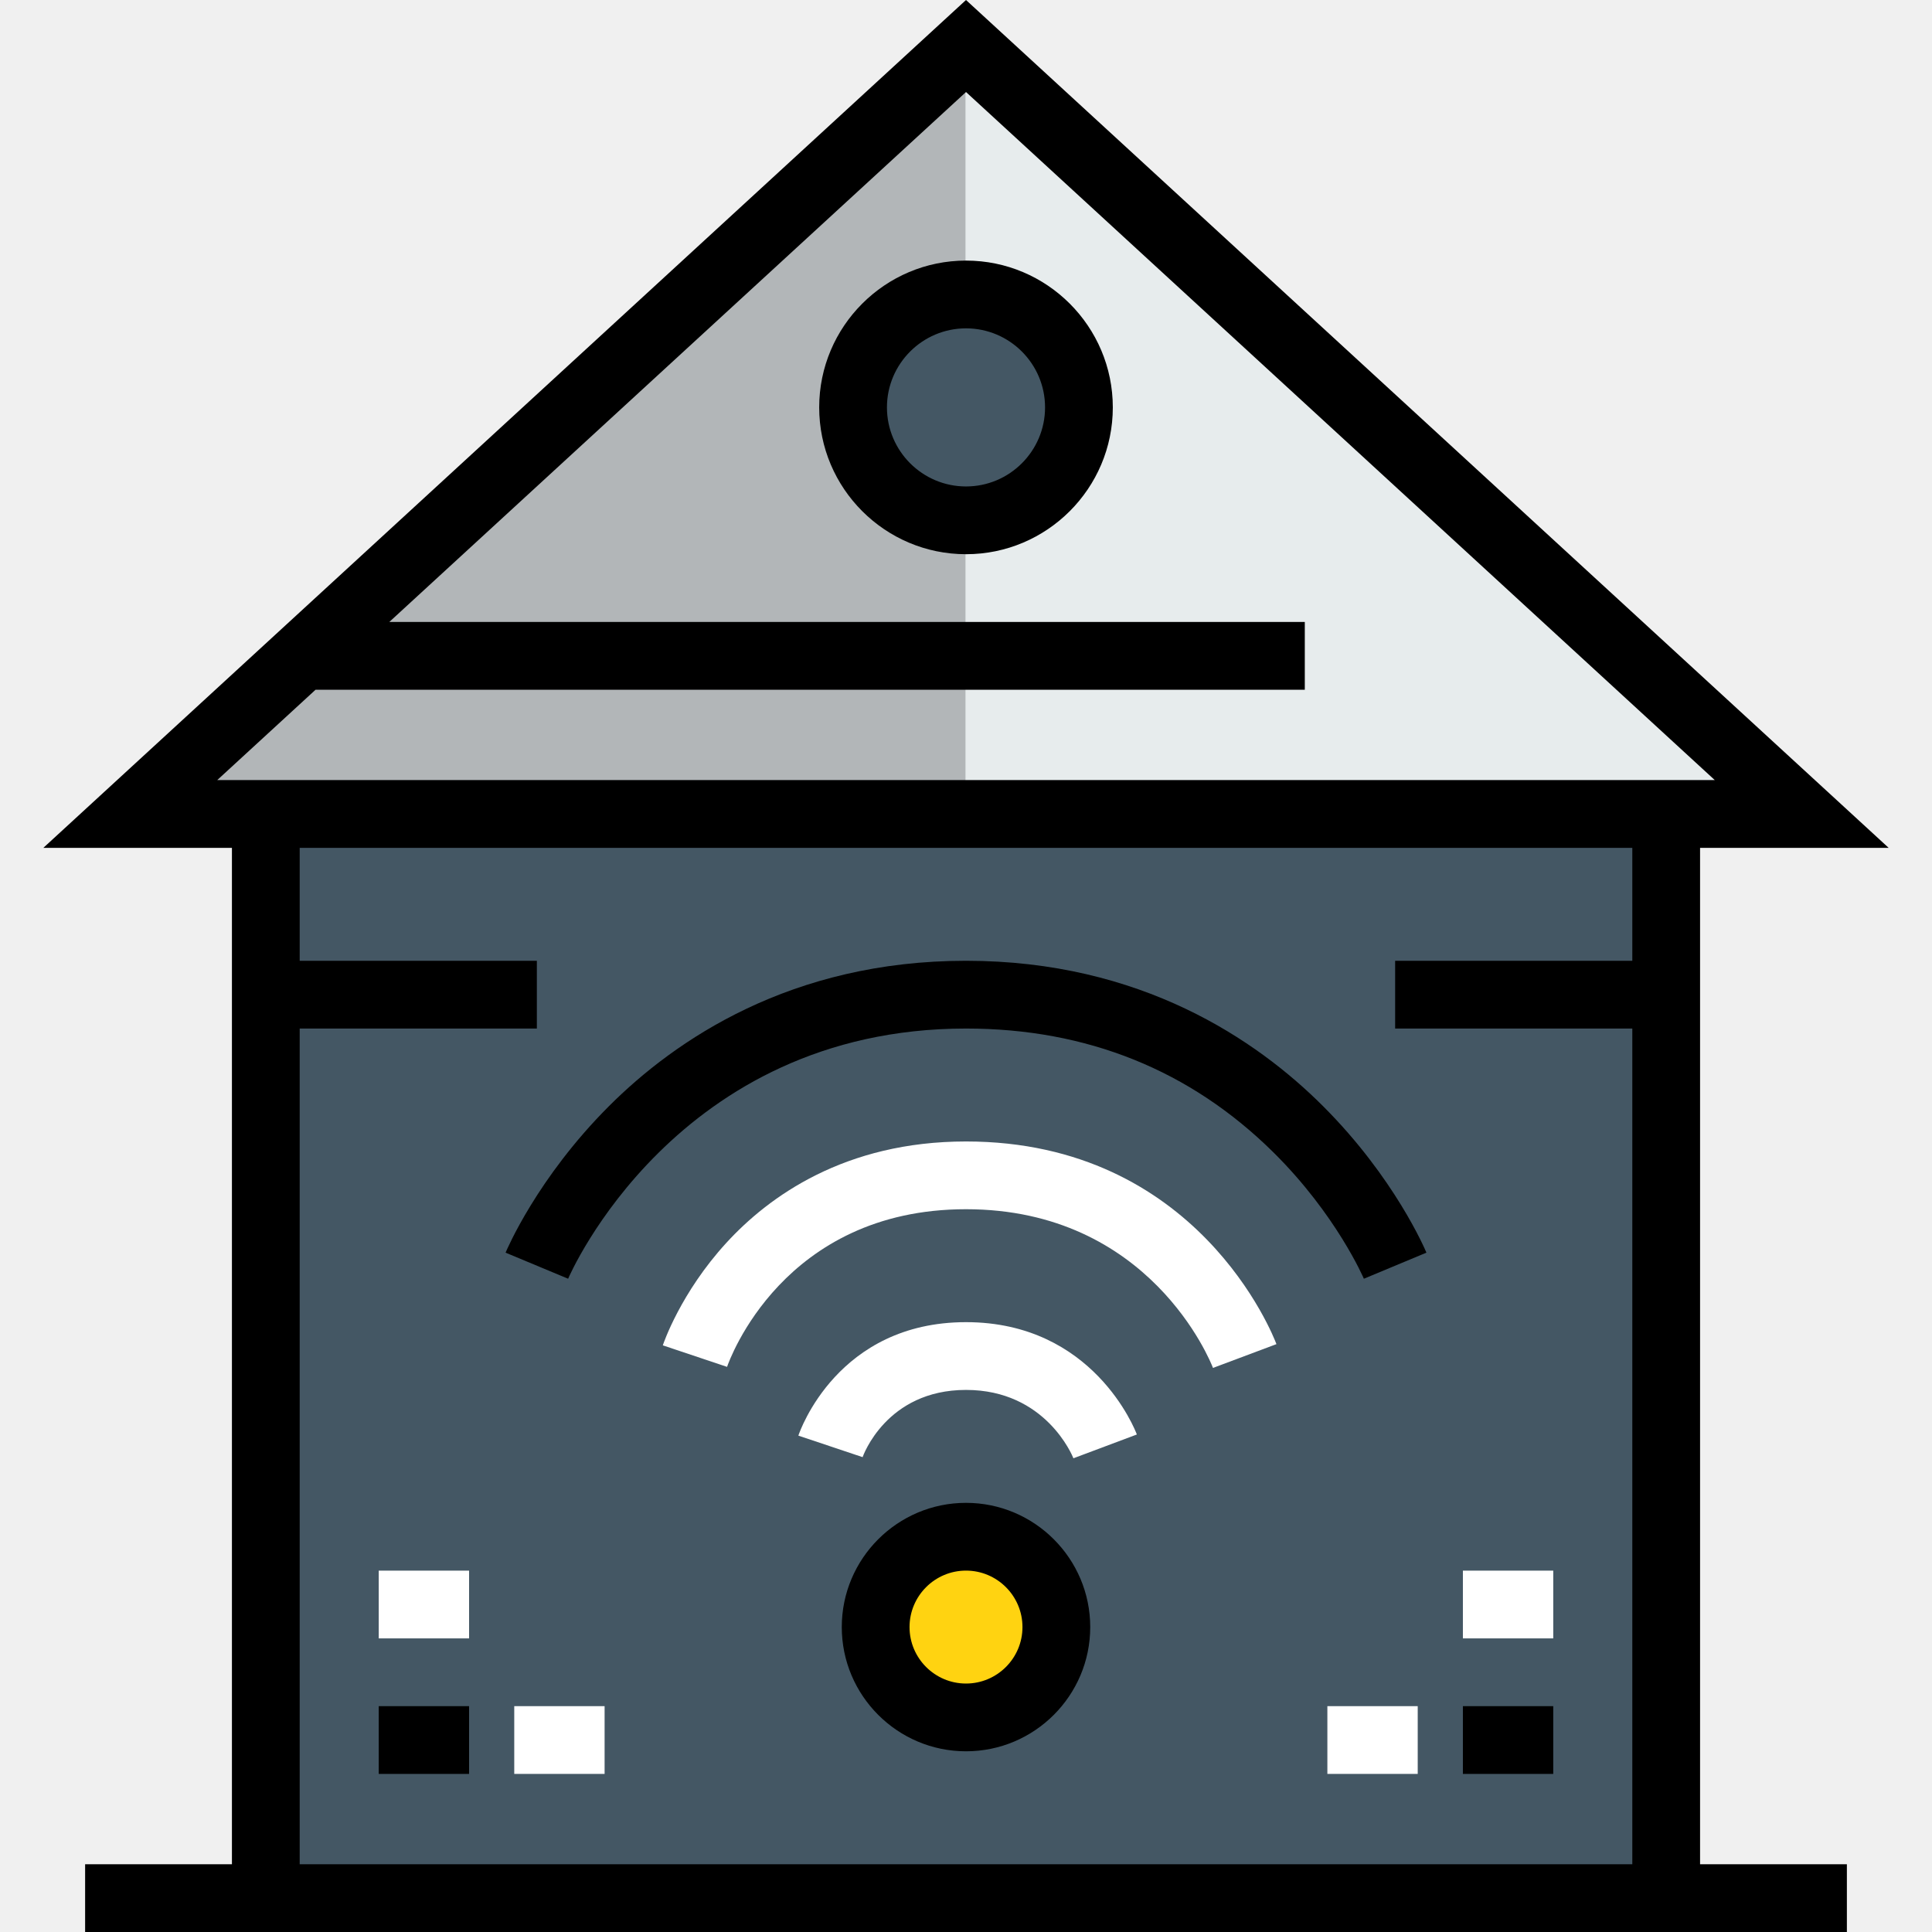
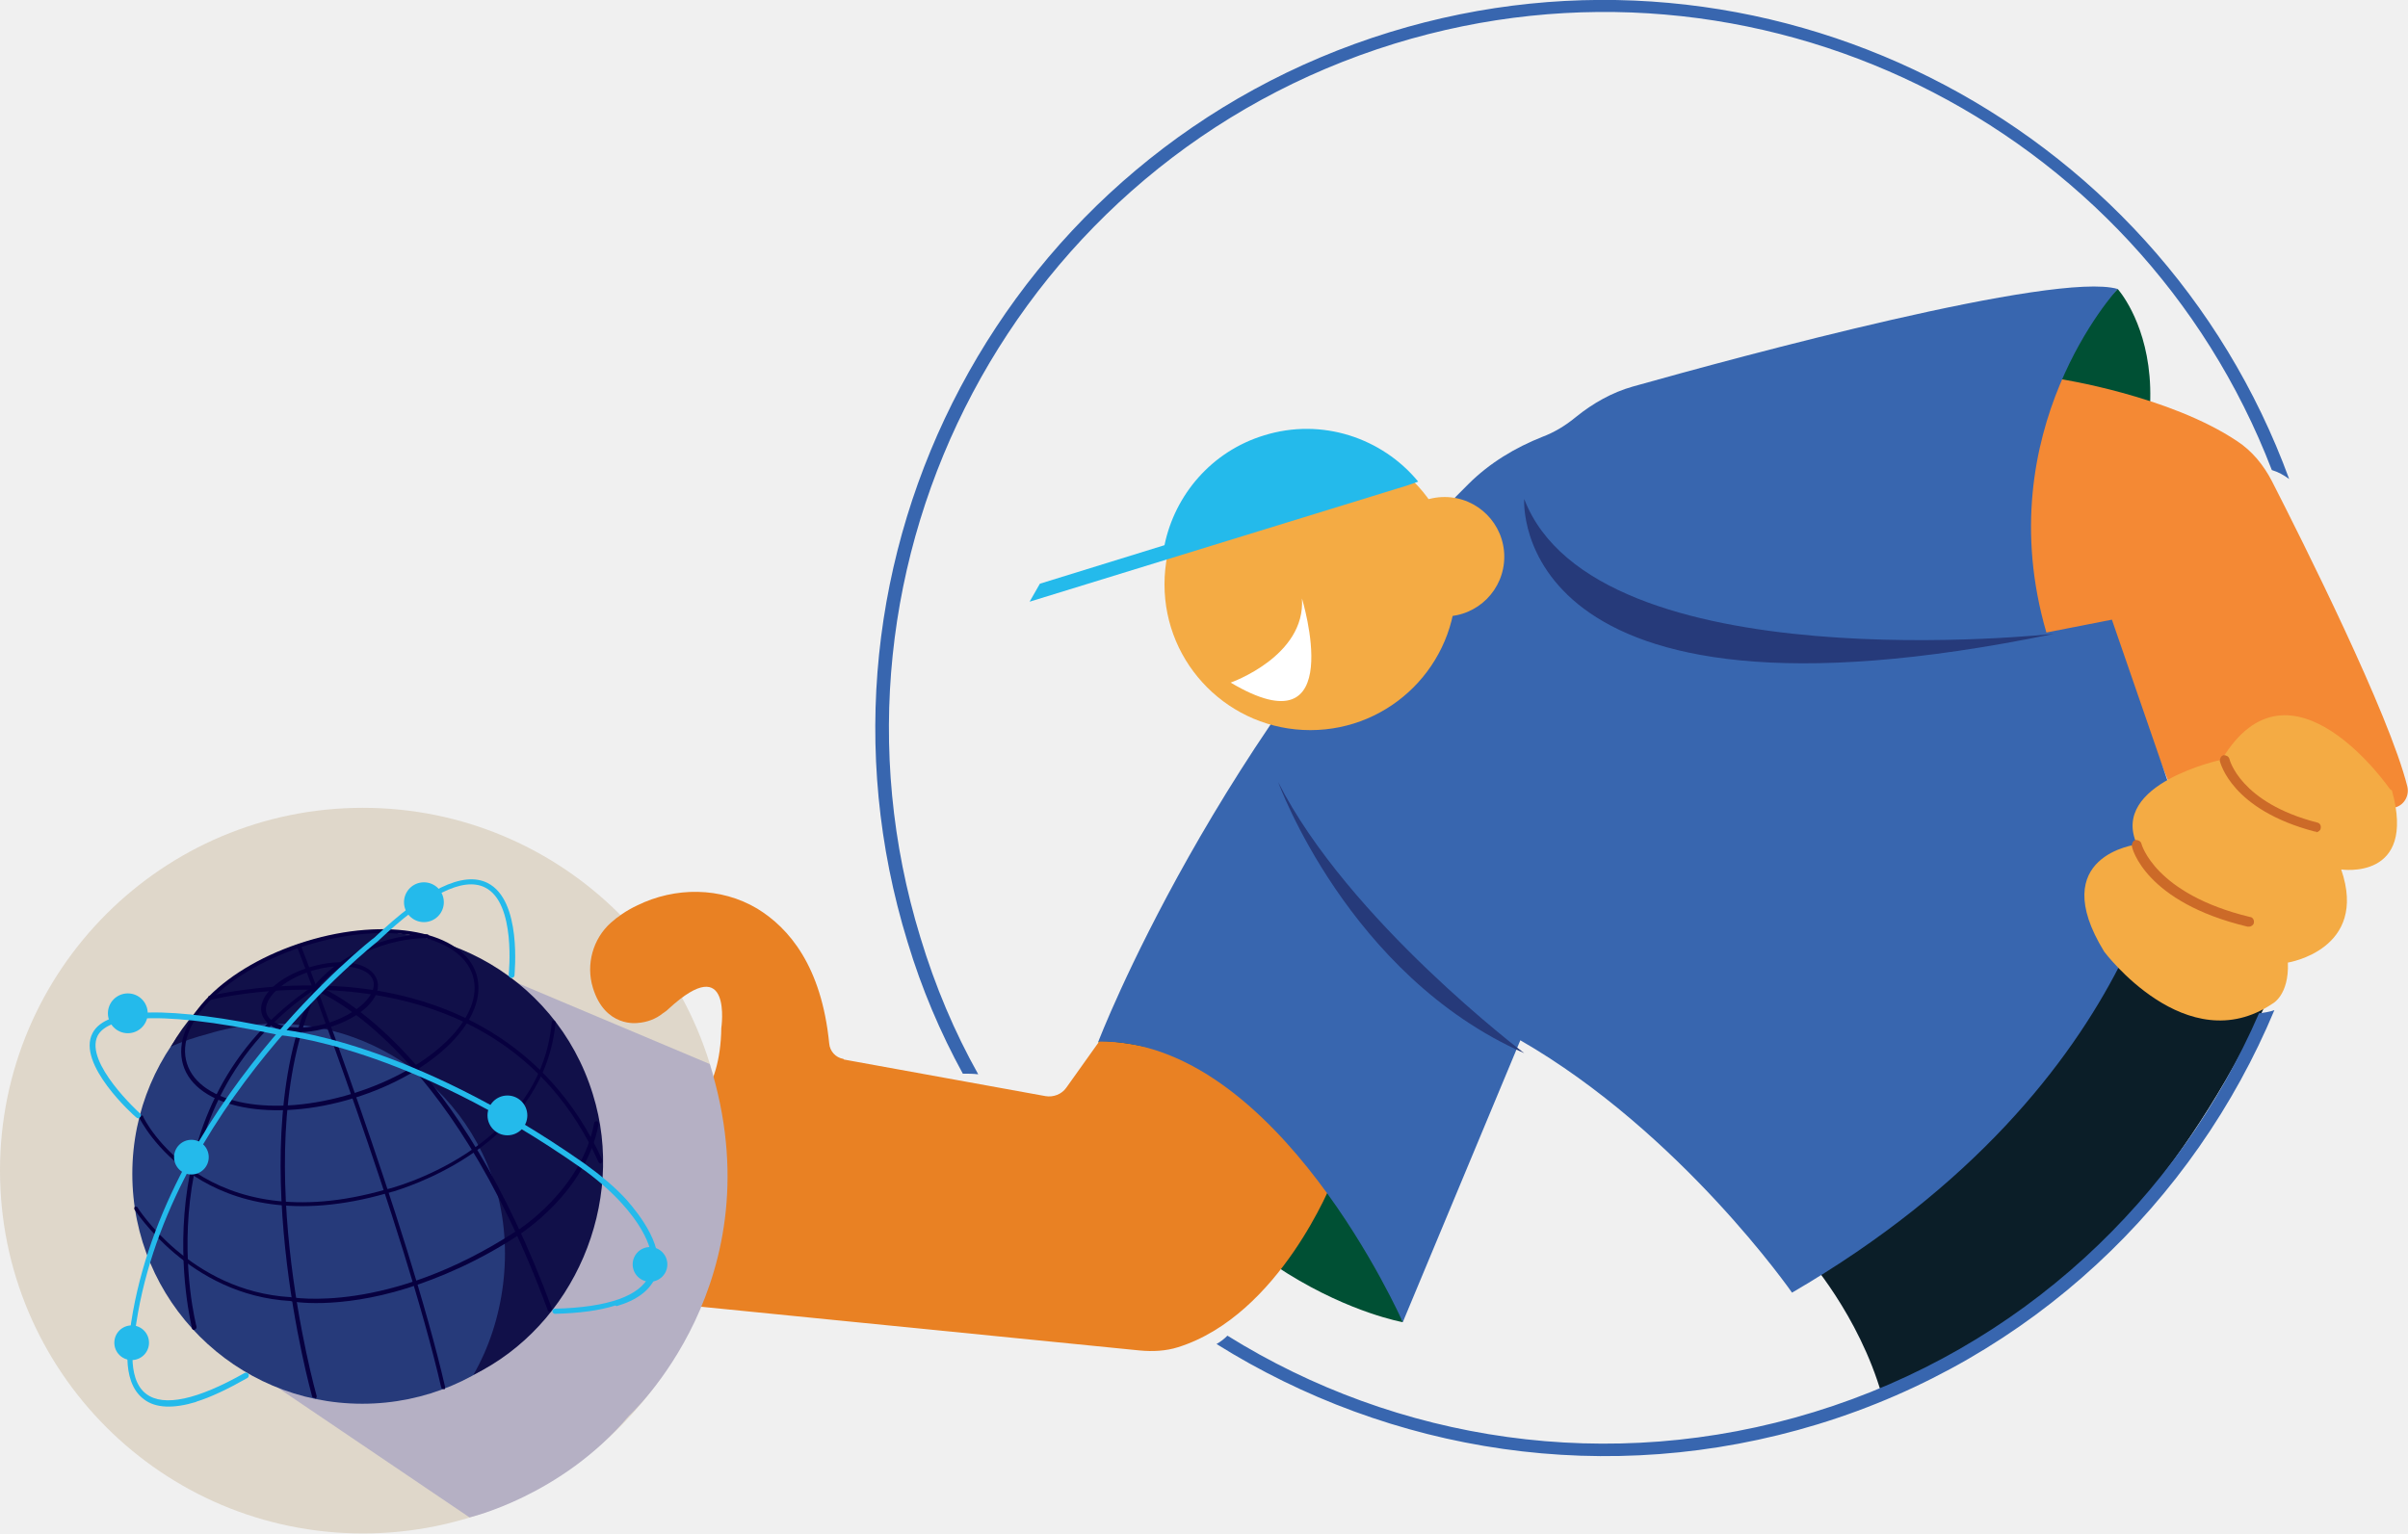
- <svg xmlns="http://www.w3.org/2000/svg" version="1.1" id="Layer_1" viewBox="0 0 512.001 512.001" xml:space="preserve">
-   <path style="fill:#FFD311;" d="M256.001,407.25c13.169,0,23.943,10.774,23.943,23.943c0,13.169-10.774,23.943-23.943,23.943  c-13.169,0-23.943-10.774-23.943-23.943C232.058,418.024,242.832,407.25,256.001,407.25z" />
-   <path style="fill:#445764;" d="M256.001,78.037c16.521,0,29.929,13.408,29.929,29.929s-13.408,29.929-29.929,29.929  s-29.929-13.408-29.929-29.929S239.48,78.037,256.001,78.037z" />
-   <path style="fill:#E7ECED;" d="M34.529,215.708L256.001,12.194l221.471,203.514h-35.914H70.443H34.529z M256.001,137.894  c16.521,0,29.929-13.408,29.929-29.929s-13.408-29.929-29.929-29.929s-29.929,13.408-29.929,29.929S239.48,137.894,256.001,137.894z  " />
-   <path style="fill:#B2B6B8;" d="M226.072,107.966c0-16.474,13.335-29.839,29.792-29.914V12.319L34.529,215.708h35.914h185.421V137.88  C239.407,137.803,226.072,124.439,226.072,107.966z" />
-   <path style="fill:#445764;" d="M70.443,503.021V215.707h371.114v287.314H70.443z M279.943,431.193  c0-13.169-10.774-23.943-23.943-23.943c-13.169,0-23.943,10.774-23.943,23.943c0,13.169,10.774,23.943,23.943,23.943  C269.169,455.136,279.943,444.361,279.943,431.193z" />
-   <path d="M450.536,224.687h49.976L256.001,0L11.489,224.687h49.976v269.357H22.558v17.957h466.886v-17.957h-38.907V224.687z   M57.569,206.73l26.056-23.943h262.161V164.83h-242.62L256.001,24.387l198.431,182.342H57.569V206.73z M79.422,272.573h62.85  v-17.957h-62.85v-29.929h353.157v29.929h-62.85v17.957h62.85v221.471H79.422L79.422,272.573L79.422,272.573z" />
-   <path d="M256.001,69.058c-21.453,0-38.907,17.454-38.907,38.907s17.454,38.907,38.907,38.907c21.454,0,38.907-17.454,38.907-38.907  S277.455,69.058,256.001,69.058z M256.001,128.916c-11.551,0-20.95-9.399-20.95-20.95s9.399-20.95,20.95-20.95  s20.95,9.399,20.95,20.95S267.552,128.916,256.001,128.916z" />
-   <path d="M256.001,254.616c-46.363,0-77.054,20.961-94.638,38.544c-18.995,18.995-27.045,38.009-27.379,38.809l16.576,6.908  c0.277-0.663,28.516-66.304,105.441-66.304c32.033,0,59.436,11.033,81.446,32.795c16.7,16.509,23.931,33.361,23.994,33.509  l16.576-6.908c-0.333-0.8-8.384-19.815-27.377-38.809C333.055,275.575,302.362,254.616,256.001,254.616z" />
-   <g>
-     <path style="fill:#FFFFFF;" d="M256.001,302.501c-32.146,0-52.274,14.604-63.5,26.855c-12.125,13.233-16.662,26.613-16.849,27.176   l17.028,5.702c0.583-1.706,14.849-41.777,63.32-41.777c48.736,0,64.81,40.375,65.457,42.059l16.814-6.305   C337.449,354.019,317.422,302.501,256.001,302.501z" />
-     <path style="fill:#FFFFFF;" d="M256.001,350.386c-33.964,0-44.017,28.842-44.427,30.07l17.027,5.704   c0.06-0.178,6.214-17.816,27.401-17.816c21.074,0,28.199,17.442,28.464,18.116l16.814-6.305   C300.823,378.94,289.729,350.386,256.001,350.386z" />
-   </g>
-   <path d="M256.001,398.271c-18.153,0-32.921,14.768-32.921,32.921s14.768,32.921,32.921,32.921c18.152,0,32.921-14.768,32.921-32.921  C288.922,413.041,274.153,398.271,256.001,398.271z M256.001,446.157c-8.252,0-14.964-6.712-14.964-14.964  c0-8.252,6.712-14.964,14.964-14.964c8.252,0,14.964,6.712,14.964,14.964C270.965,439.445,264.251,446.157,256.001,446.157z" />
-   <rect x="100.368" y="452.149" width="23.943" height="17.957" />
-   <g>
-     <rect x="136.283" y="452.149" style="fill:#FFFFFF;" width="23.943" height="17.957" />
-     <rect x="100.368" y="416.235" style="fill:#FFFFFF;" width="23.943" height="17.957" />
-   </g>
-   <rect x="387.683" y="452.149" width="23.943" height="17.957" />
-   <g>
-     <rect x="351.768" y="452.149" style="fill:#FFFFFF;" width="23.943" height="17.957" />
-     <rect x="387.683" y="416.235" style="fill:#FFFFFF;" width="23.943" height="17.957" />
+ <svg xmlns="http://www.w3.org/2000/svg" id="_Слой_2" data-name="Слой 2" viewBox="0 0 37.49 23.88">
+   <defs>
+     <style>
+       .cls-1 {
+         fill: #07003f;
+       }
+ 
+       .cls-1, .cls-2, .cls-3, .cls-4, .cls-5, .cls-6, .cls-7, .cls-8, .cls-9, .cls-10, .cls-11, .cls-12, .cls-13, .cls-14 {
+         stroke-width: 0px;
+       }
+ 
+       .cls-2 {
+         fill: #24baeb;
+       }
+ 
+       .cls-3 {
+         fill: #cc6a28;
+       }
+ 
+       .cls-4 {
+         fill: #e98123;
+       }
+ 
+       .cls-5 {
+         fill: #f48934;
+       }
+ 
+       .cls-6 {
+         fill: #fff;
+       }
+ 
+       .cls-7 {
+         fill: #0b1e28;
+       }
+ 
+       .cls-8 {
+         fill: #111049;
+       }
+ 
+       .cls-9 {
+         fill: #263a7a;
+       }
+ 
+       .cls-10 {
+         fill: #3866af;
+       }
+ 
+       .cls-11 {
+         fill: #f4ab44;
+       }
+ 
+       .cls-12 {
+         fill: #005034;
+       }
+ 
+       .cls-13 {
+         fill: #dfd7ca;
+       }
+ 
+       .cls-14 {
+         fill: #b5b0c4;
+       }
+     </style>
+   </defs>
+   <g id="_Слой_1-2" data-name="Слой 1">
+     <path class="cls-7" d="M28.12,19.56s.82.91,1.18,2.17c0,0,3.86-1.03,6.33-6.88l-2.62-1.06-4.89,5.76Z" />
+     <circle class="cls-13" cx="5.65" cy="18.23" r="5.65" />
+     <path class="cls-12" d="M32.97,4.5s1.68,1.85-1.07,5.34c0,0-1.48-2.95,1.07-5.34Z" />
+     <path class="cls-5" d="M31.82,9.86s-1.08-2.55.24-3.96c0,0,1.71.26,2.77.97.23.15.41.37.54.62.47.92,1.83,3.63,2.11,4.76.04.17-.09.34-.26.33h0s-2.28-2.32-2.63-.41c0,0-.51-.17-.73.25l-1.04-2.59-.99.03Z" />
+     <path class="cls-12" d="M21.84,20.59s-3.2-.56-4.74-4.37c0,0,3.02-1.7,4.74,4.37Z" />
+     <path class="cls-4" d="M13.14,16.5l3.14.57c.12.02.25-.03.32-.13l.52-.73s2.32-.01,3.63,2.17c0,0-.82,2.1-2.41,2.6-.19.06-.4.07-.6.05l-6.92-.69c-.06,0-.12,0-.18.02-.35.13-1.65.57-2.13-.22l.89-2.54s1.8.42,1.83-1.59c0,0,.18-1.22-.82-.3-.03.03-.06.05-.09.07-.11.09-.25.14-.39.15h0s-.51.08-.7-.55c-.11-.36,0-.76.28-1.01.1-.09.24-.19.41-.27.59-.29,1.3-.29,1.87.05.49.3,1,.89,1.12,2.1.01.12.1.22.22.24Z" />
+     <path class="cls-10" d="M17.1,16.22s1.83-4.78,5.76-8.68c.33-.33.73-.57,1.16-.74.16-.06.34-.16.52-.31.26-.21.56-.38.88-.47,1.67-.47,6.58-1.8,7.55-1.52,0,0-2.03,2.19-1.11,5.35l1.02-.2.96,2.78s-.27,4.4-5.94,7.7c0,0-1.73-2.49-4.23-3.93l-1.83,4.39s-1.95-4.42-4.74-4.37Z" />
+     <path class="cls-9" d="M23.73,7.77s-.27,3.86,8.25,2.1c0,0-7.14.79-8.25-2.1Z" />
+     <path class="cls-9" d="M19.9,12.18s1.09,3.01,3.83,4.22c0,0-2.74-2.07-3.83-4.22Z" />
+     <circle class="cls-11" cx="20.4" cy="9.1" r="2.27" />
+     <circle class="cls-11" cx="22.49" cy="8.67" r=".93" />
+     <path class="cls-2" d="M22.08,7.5c-.56-.68-1.5-1-2.4-.72-.82.25-1.39.93-1.55,1.71l-1.94.6-.16.28,5.88-1.81h0s.17-.06.17-.06Z" />
+     <path class="cls-6" d="M19.16,10.63s1.17-.41,1.11-1.31c0,0,.74,2.41-1.11,1.31Z" />
+     <path class="cls-11" d="M37.21,12.29s-1.55-2.25-2.62-.46c0,0-1.75.37-1.32,1.32,0,0-1.43.17-.51,1.67,0,0,1.28,1.71,2.62.81,0,0,.26-.13.24-.64,0,0,1.26-.2.83-1.45,0,0,1.18.18.79-1.23" />
+     <path class="cls-14" d="M4.25,21.56l3.06,2.07s1.43-.33,2.48-1.58c0,0,2.32-2.1,1.26-5.48l-3.89-1.64" />
+     <circle class="cls-9" cx="5.64" cy="18.28" r="3.58" />
+     <path class="cls-8" d="M4.76,14.67c-.9.28-1.67.87-2.1,1.63.17-.08.39-.15.58-.2,1.89-.58,3.89.48,4.47,2.37.3.99.14,2.11-.34,2.94,1.56-.76,2.39-2.67,1.86-4.37-.58-1.89-2.58-2.95-4.47-2.37Z" />
+     <path class="cls-1" d="M6.91,21.63s0,0,0,0c-.02,0-.03,0-.04-.02-.58-2.52-2.22-6.81-2.24-6.85,0-.02,0-.04.02-.04.02,0,.04,0,.04.02.02.04,1.66,4.34,2.24,6.86,0,.02,0,.03-.02.04Z" />
+     <path class="cls-1" d="M9.36,18.12s-.03,0-.04-.02c-1.63-3.62-6-2.54-6.04-2.53-.02,0-.03,0-.04-.02,0-.02,0-.04.02-.04.01,0,1.13-.28,2.43-.11,1.2.16,2.82.76,3.69,2.67,0,.02,0,.04-.02.04,0,0,0,0,0,0Z" />
+     <path class="cls-1" d="M8.57,20.43s-.03,0-.04-.02c-1.56-4.24-3.61-4.98-3.63-4.99l-.05-.02.03-.04c.74-.85,1.76-.81,1.77-.81.02,0,.03.02.03.03,0,.02-.02.03-.03.03,0,0-.97-.04-1.69.75.31.13,2.18,1.08,3.63,5.01,0,.02,0,.04-.02.04,0,0,0,0,0,0Z" />
+     <path class="cls-1" d="M4.9,21.77h0s-.03,0-.04-.02c-.01-.04-1.12-4,.03-6.37,0-.02.03-.02.04-.01.02,0,.02.03.02.04-1.14,2.35-.03,6.29-.02,6.33,0,.02,0,.03-.02.04Z" />
+     <path class="cls-1" d="M3.03,20.71s0,0,0,0c-.02,0-.03,0-.04-.02,0-.03-.9-3.49,1.91-5.35.01,0,.03,0,.04,0,0,.01,0,.03,0,.04-2.77,1.84-1.89,5.25-1.88,5.28,0,.02,0,.03-.02.04Z" />
+     <path class="cls-1" d="M6.34,20.06c-1.09.34-1.81.21-1.82.2-1.58-.09-2.42-1.42-2.43-1.43,0-.02,0-.03.01-.04.01,0,.03,0,.04.01,0,.01.83,1.31,2.38,1.4.02,0,1.51.28,3.52-1.03.01,0,1.02-.64,1.21-1.68,0-.02.02-.03.04-.03.02,0,.03.02.03.04-.19,1.07-1.23,1.72-1.24,1.73-.64.42-1.24.67-1.74.83Z" />
+     <path class="cls-1" d="M6.14,18.55c-.07.02-.11.03-.11.03-2.88.83-3.85-1.15-3.86-1.17,0-.02,0-.04.02-.04.02,0,.04,0,.04.02,0,.02.96,1.95,3.79,1.13.03,0,2.39-.6,2.57-2.6,0-.02.02-.03.03-.03s.03.02.03.03c-.17,1.79-2.03,2.48-2.51,2.63Z" />
+     <path class="cls-1" d="M5.51,17.1c-1.26.39-2.46.16-2.66-.52s.65-1.53,1.91-1.92,2.46-.16,2.66.52-.65,1.53-1.91,1.92ZM4.78,14.72c-1.23.38-2.07,1.2-1.87,1.84s1.35.85,2.58.47,2.07-1.2,1.87-1.84-1.35-.85-2.58-.47Z" />
+     <path class="cls-1" d="M5.12,16c-.5.15-.95.07-1.04-.2s.25-.59.75-.74.95-.07,1.04.2-.25.59-.75.74ZM4.85,15.12c-.45.14-.77.44-.7.66s.51.29.96.15.77-.44.7-.66-.51-.29-.96-.15Z" />
+     <path class="cls-2" d="M3.06,21.83c-.36.11-.64.1-.82-.04-.39-.29-.22-1.01-.22-1.04.45-3.5,3.77-6.13,3.81-6.15.79-.75,1.38-1.04,1.76-.85.54.27.42,1.4.42,1.44,0,.02-.02.04-.05.04-.02,0-.04-.02-.04-.05,0-.01.12-1.12-.37-1.36-.34-.17-.9.11-1.67.84-.04.03-3.34,2.64-3.78,6.1,0,.01-.16.7.18.95.27.2.79.09,1.53-.33.02-.01.05,0,.06.02s0,.05-.02.06c-.3.17-.57.3-.8.37Z" />
+     <circle class="cls-2" cx="6.6" cy="14.05" r=".31" />
+     <circle class="cls-2" cx="2.98" cy="18.02" r=".27" />
+     <path class="cls-2" d="M9.58,20.33c-.25.08-.56.12-.94.13-.02,0-.04-.02-.04-.04,0-.02.02-.04.04-.04.83-.02,1.33-.2,1.47-.52.17-.4-.24-.91-.42-1.11-.18-.2-.4-.39-.64-.56-2.72-1.91-4.68-2.07-4.7-2.07-2.1-.45-2.7-.24-2.83.01-.21.42.65,1.2.66,1.21.02.02.02.04,0,.06-.02.02-.04.02-.06,0-.04-.03-.93-.83-.68-1.31.21-.41,1.19-.43,2.92-.06.01,0,1.99.16,4.74,2.09.25.18.48.37.66.57.19.22.63.76.44,1.21-.09.2-.29.35-.6.44Z" />
+     <circle class="cls-2" cx="1.99" cy="15.78" r=".31" />
+     <circle class="cls-2" cx="10.12" cy="19.69" r=".27" />
+     <circle class="cls-2" cx="7.9" cy="17.37" r=".31" />
+     <g>
+       <path class="cls-10" d="M21.64.5c-5.98,1.84-9.35,8.19-7.51,14.17.22.73.51,1.41.86,2.05.08,0,.16,0,.24.01-.37-.66-.67-1.37-.9-2.13-1.8-5.87,1.51-12.11,7.38-13.92,5.62-1.73,11.58,1.23,13.66,6.64.1.03.19.08.27.14C33.58,1.83,27.43-1.28,21.64.5Z" />
+       <path class="cls-10" d="M28.24,21.99c-3.19.98-6.5.45-9.13-1.19-.05.05-.1.09-.17.13,2.7,1.69,6.08,2.25,9.36,1.25,3.34-1.02,5.86-3.46,7.11-6.45-.08.03-.16.04-.24.05-1.25,2.88-3.7,5.22-6.93,6.21Z" />
+     </g>
+     <path class="cls-3" d="M35.01,14.43s-.01,0-.02,0c-1.59-.38-1.8-1.22-1.8-1.26,0-.04.02-.08.06-.09.04,0,.08.02.09.06h0s.2.78,1.69,1.14c.04,0,.07.05.06.09,0,.03-.04.06-.07.06Z" />
+     <path class="cls-3" d="M36.06,12.95s-.01,0-.02,0c-1.3-.34-1.47-1.07-1.48-1.1,0-.04.02-.08.06-.09.04,0,.08.02.09.06h0s.16.68,1.37.99c.04.01.06.05.05.09,0,.03-.04.06-.07.06Z" />
+     <circle class="cls-2" cx="2.05" cy="20.91" r=".27" />
  </g>
</svg>
